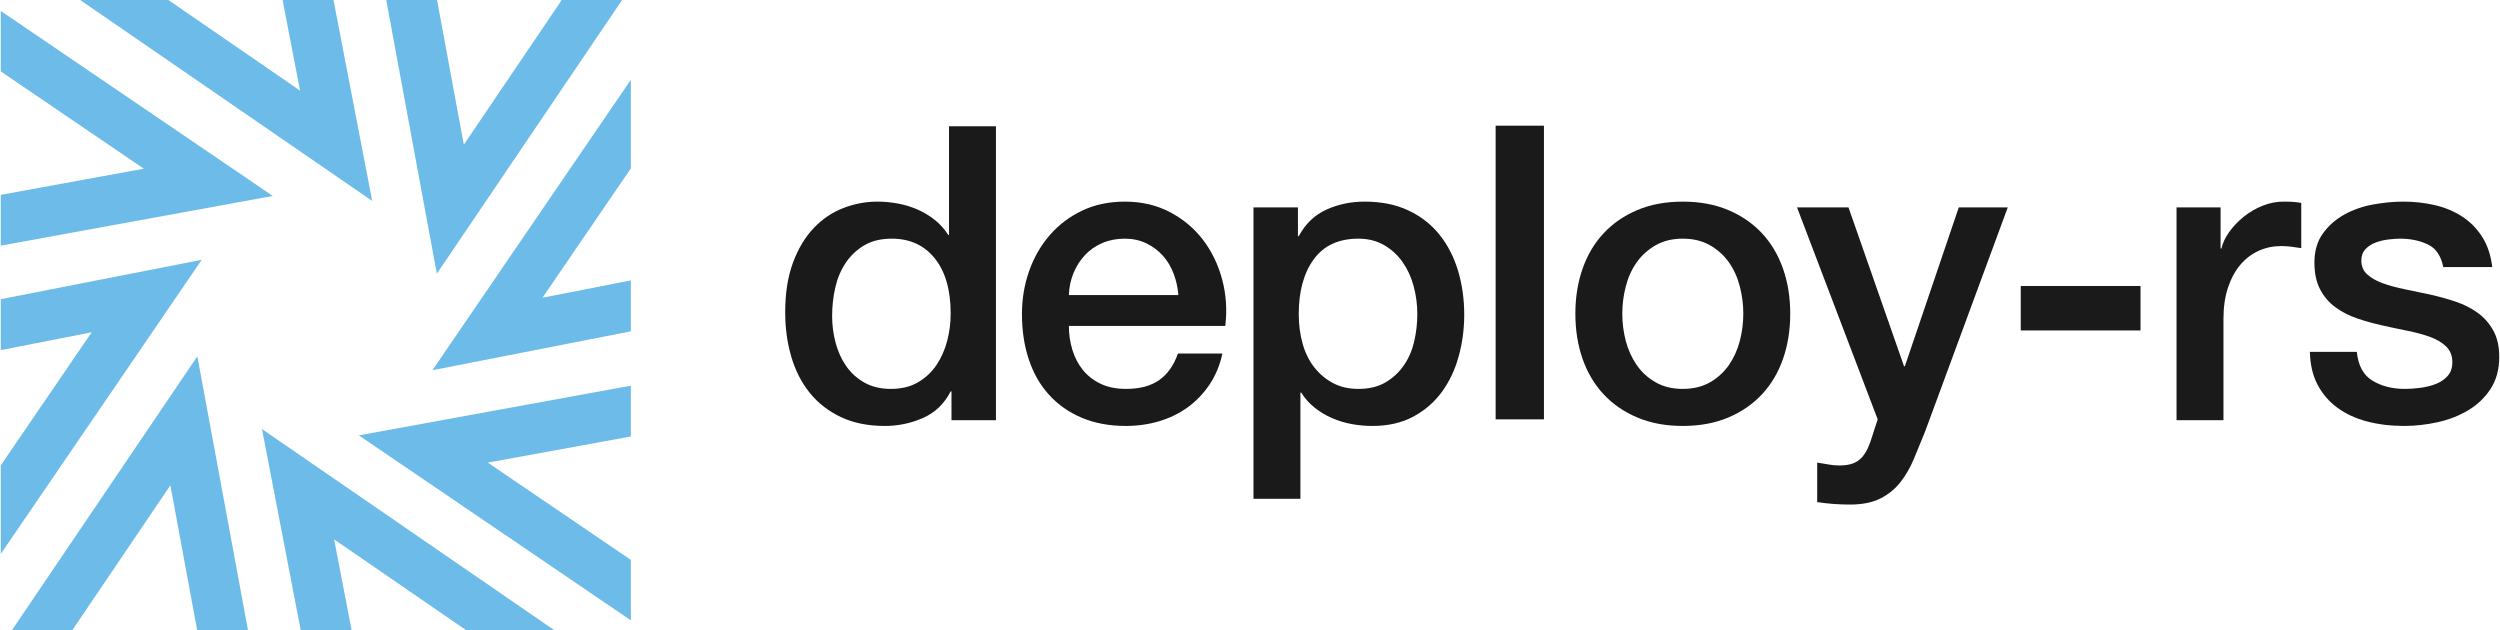
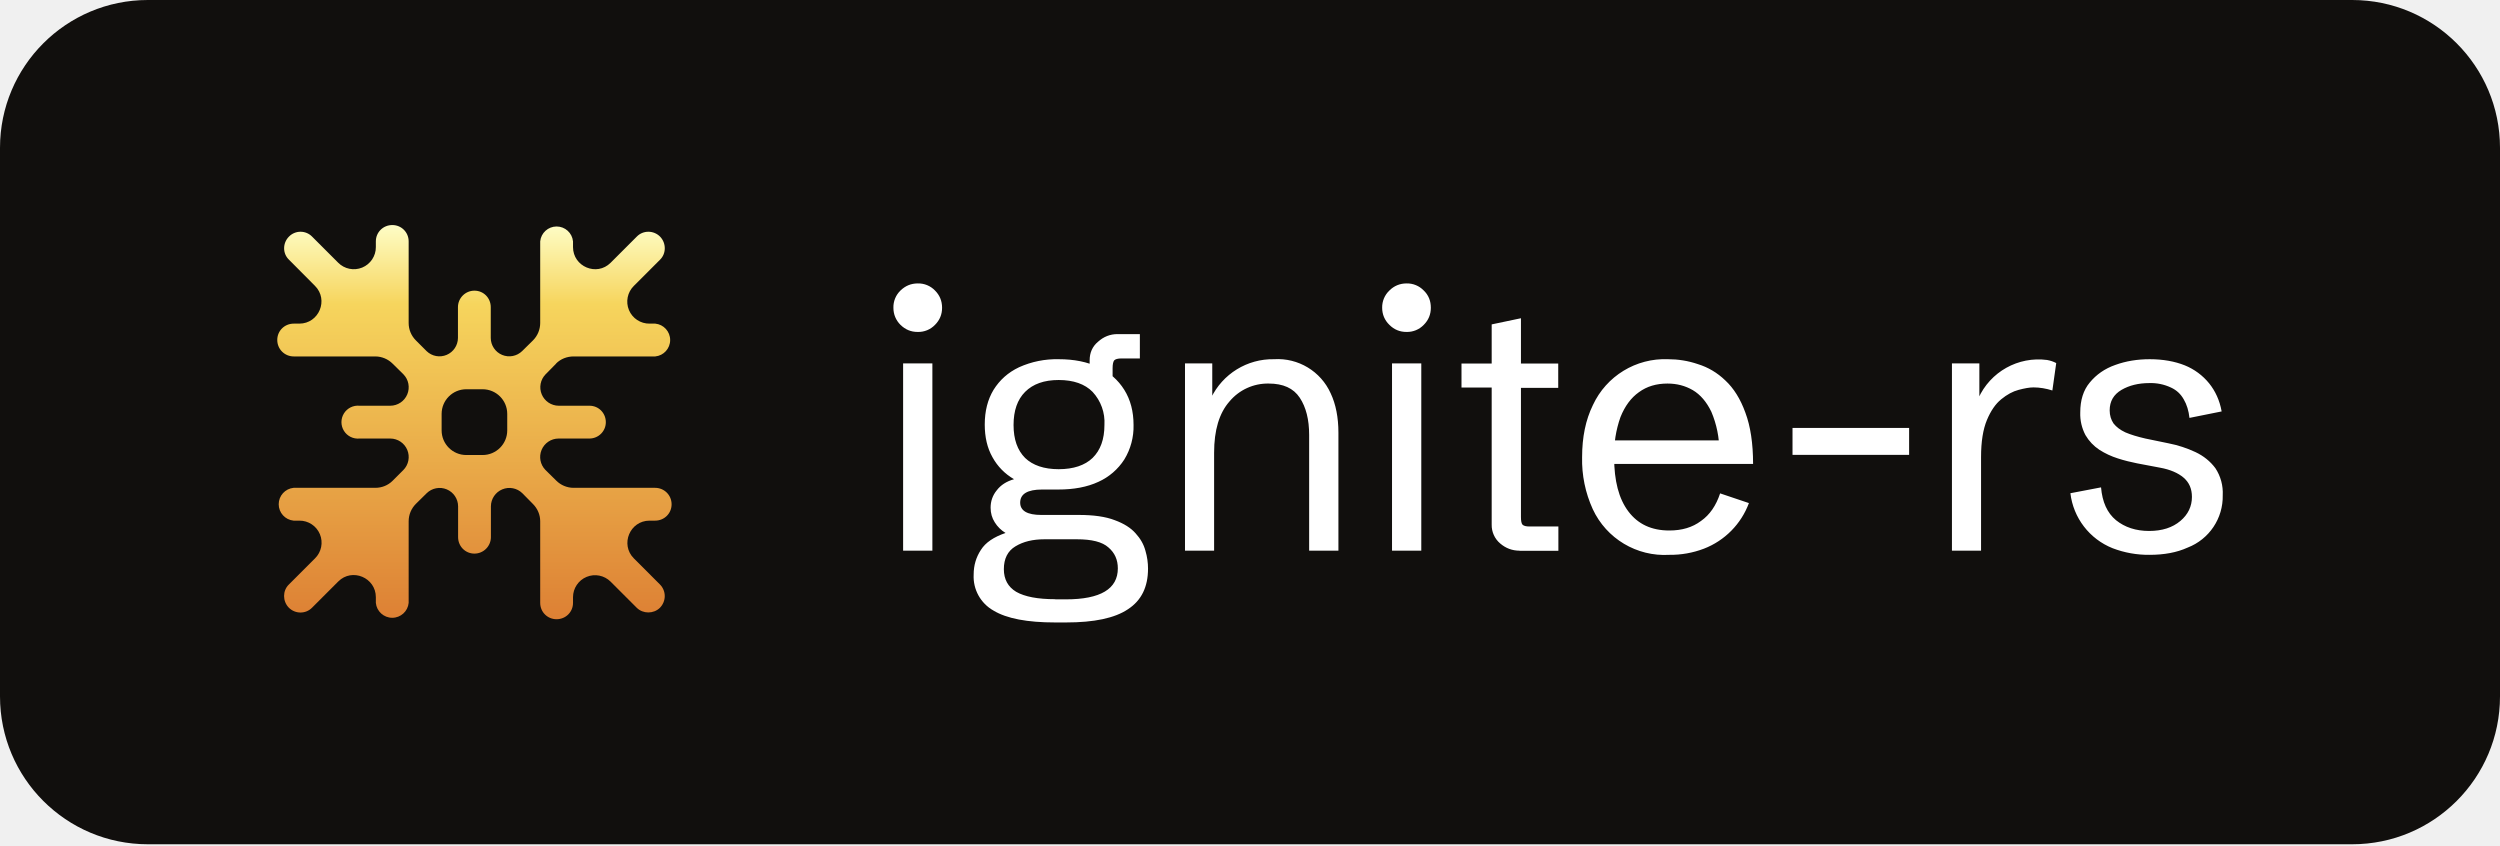
- <svg xmlns="http://www.w3.org/2000/svg" version="1.1" id="Layer_1" x="0px" y="0px" viewBox="0 0 1627 410" style="enable-background:new 0 0 1627 410;" xml:space="preserve">
-   <style type="text/css">
- 	.st0{fill:#FFFFFF;}
- 	.st1{fill:#1A1A1A;}
- 	.st2{fill:#6CBBE8;}
- </style>
-   <rect class="st0" width="1627" height="410" />
-   <g>
-     <g>
-       <polygon class="st2" points="217.034,-0.032 183.91,-0.032 195.276,58.977 109.502,-0.032 52.115,-0.032 242.225,130.757   " />
-       <polygon class="st2" points="404.89,-0.032 365.612,-0.032 301.846,94.167 284.429,-0.032 251.351,-0.032 284.292,178.122   " />
-       <polygon class="st2" points="410.564,215.626 410.564,182.482 353.058,193.75 410.564,109.581 410.564,51.925 281.43,240.931       " />
-       <polygon class="st2" points="317.454,301.068 410.564,284.057 410.564,250.991 233.536,283.335 410.564,403.721 410.564,364.385       " />
-       <polygon class="st2" points="0.5,7.133 0.5,46.469 93.609,109.786 0.5,126.798 0.5,159.863 177.528,127.52   " />
-       <polygon class="st2" points="195.692,410.032 228.816,410.032 217.451,351.024 303.221,410.032 360.608,410.032 170.501,279.244       " />
-       <polygon class="st2" points="7.837,410.032 47.115,410.032 110.88,315.835 128.297,410.032 161.375,410.032 128.434,231.878   " />
-       <polygon class="st2" points="0.5,194.701 0.5,227.845 59.668,216.251 0.5,302.851 0.5,360.507 131.297,169.07   " />
-     </g>
-     <g>
-       <path class="st1" d="M648.16,273.456H619.23v-18.751h-0.536c-4.11,8.036-10.091,13.795-17.947,17.278    c-7.86,3.483-16.165,5.224-24.913,5.224c-10.895,0-20.405-1.921-28.529-5.76c-8.128-3.838-14.867-9.062-20.225-15.67    c-5.357-6.605-9.376-14.419-12.054-23.439c-2.678-9.016-4.018-18.705-4.018-29.065c0-12.499,1.695-23.306,5.09-32.414    c3.39-9.108,7.902-16.608,13.528-22.501c5.626-5.893,12.054-10.222,19.287-12.992c7.233-2.767,14.599-4.153,22.1-4.153    c4.286,0,8.66,0.402,13.126,1.206c4.462,0.804,8.748,2.101,12.858,3.884c4.106,1.787,7.902,4.065,11.385,6.831    c3.482,2.771,6.383,6.027,8.706,9.777h0.536V82.193h30.538V273.456z M541.546,205.683c0,5.893,0.758,11.699,2.277,17.412    c1.515,5.718,3.838,10.808,6.965,15.269c3.122,4.467,7.099,8.037,11.92,10.715c4.822,2.678,10.535,4.018,17.144,4.018    c6.784,0,12.632-1.427,17.546-4.286c4.91-2.854,8.928-6.605,12.054-11.251c3.122-4.641,5.446-9.865,6.965-15.67    c1.515-5.802,2.277-11.741,2.277-17.814c0-15.356-3.44-27.323-10.313-35.895c-6.877-8.572-16.207-12.859-27.993-12.859    c-7.145,0-13.172,1.474-18.081,4.421c-4.914,2.946-8.932,6.788-12.054,11.518c-3.127,4.734-5.358,10.091-6.697,16.073    C542.216,193.319,541.546,199.434,541.546,205.683z" />
-       <path class="st1" d="M695.623,212.112c0,5.358,0.758,10.539,2.277,15.536c1.515,5.003,3.792,9.377,6.831,13.127    c3.034,3.75,6.872,6.743,11.518,8.974c4.642,2.235,10.179,3.348,16.608,3.348c8.928,0,16.115-1.917,21.564-5.759    c5.446-3.838,9.51-9.597,12.188-17.278h28.931c-1.607,7.5-4.378,14.197-8.304,20.091c-3.93,5.893-8.665,10.849-14.198,14.867    c-5.537,4.018-11.744,7.057-18.617,9.108c-6.877,2.051-14.063,3.08-21.564,3.08c-10.895,0-20.539-1.787-28.931-5.358    c-8.396-3.57-15.495-8.572-21.296-15.001c-5.805-6.428-10.179-14.105-13.126-23.037c-2.946-8.928-4.42-18.751-4.42-29.466    c0-9.819,1.561-19.153,4.688-27.993c3.122-8.84,7.589-16.608,13.394-23.305c5.801-6.697,12.812-12.008,21.028-15.939    c8.212-3.926,17.5-5.893,27.859-5.893c10.891,0,20.668,2.277,29.332,6.831c8.66,4.554,15.847,10.581,21.564,18.081    c5.714,7.501,9.866,16.119,12.456,25.85c2.587,9.735,3.256,19.781,2.009,30.136H695.623z M766.878,192.021    c-0.36-4.822-1.386-9.464-3.081-13.929c-1.699-4.462-4.018-8.346-6.965-11.653c-2.947-3.302-6.521-5.981-10.715-8.036    c-4.198-2.051-8.886-3.081-14.064-3.081c-5.357,0-10.225,0.938-14.599,2.813c-4.378,1.875-8.128,4.466-11.251,7.768    c-3.127,3.307-5.626,7.191-7.501,11.653c-1.875,4.466-2.905,9.288-3.081,14.465H766.878z" />
-       <path class="st1" d="M815.769,134.964h28.931v18.751h0.536c4.286-8.037,10.267-13.795,17.947-17.279    c7.677-3.482,15.981-5.224,24.913-5.224c10.891,0,20.4,1.921,28.529,5.76c8.124,3.843,14.867,9.108,20.225,15.805    c5.358,6.697,9.376,14.511,12.054,23.439c2.679,8.932,4.018,18.483,4.018,28.663c0,9.288-1.205,18.308-3.616,27.056    c-2.411,8.752-6.073,16.474-10.983,23.171c-4.914,6.696-11.117,12.054-18.617,16.072c-7.501,4.019-16.34,6.027-26.52,6.027    c-4.466,0-8.932-0.402-13.394-1.206c-4.466-0.803-8.752-2.1-12.858-3.884c-4.11-1.783-7.902-4.06-11.385-6.83    c-3.483-2.767-6.387-6.027-8.706-9.777h-0.536v69.111h-30.538V134.964z M922.383,204.343c0-6.249-0.804-12.322-2.411-18.215    c-1.608-5.893-4.018-11.117-7.233-15.671c-3.215-4.554-7.233-8.212-12.054-10.982c-4.822-2.767-10.359-4.153-16.608-4.153    c-12.858,0-22.548,4.467-29.065,13.395c-6.521,8.932-9.778,20.807-9.778,35.627c0,6.965,0.846,13.44,2.545,19.421    c1.695,5.985,4.24,11.117,7.635,15.403c3.39,4.286,7.454,7.681,12.188,10.179c4.729,2.503,10.221,3.75,16.474,3.75    c6.965,0,12.858-1.427,17.679-4.286c4.822-2.854,8.794-6.563,11.92-11.117c3.122-4.554,5.358-9.731,6.697-15.536    C921.713,216.356,922.383,210.417,922.383,204.343z" />
-       <path class="st1" d="M1095.167,277.206c-11.075,0-20.941-1.833-29.6-5.492c-8.664-3.658-15.984-8.706-21.966-15.135    c-5.985-6.428-10.539-14.105-13.661-23.037c-3.127-8.928-4.688-18.751-4.688-29.466c0-10.534,1.561-20.266,4.688-29.198    c3.122-8.928,7.676-16.608,13.661-23.037c5.981-6.428,13.302-11.472,21.966-15.135c8.66-3.658,18.525-5.492,29.6-5.492    c11.071,0,20.936,1.833,29.6,5.492c8.66,3.663,15.981,8.707,21.966,15.135c5.981,6.429,10.535,14.109,13.661,23.037    c3.122,8.932,4.688,18.664,4.688,29.198c0,10.715-1.565,20.539-4.688,29.466c-3.127,8.932-7.68,16.609-13.661,23.037    c-5.985,6.429-13.306,11.477-21.966,15.135C1116.103,275.372,1106.238,277.206,1095.167,277.206z M1095.167,253.097    c6.785,0,12.678-1.427,17.68-4.286c4.997-2.854,9.108-6.605,12.322-11.251c3.214-4.641,5.579-9.865,7.099-15.67    c1.515-5.802,2.277-11.741,2.277-17.814c0-5.893-0.762-11.786-2.277-17.679c-1.52-5.893-3.885-11.117-7.099-15.671    c-3.215-4.554-7.325-8.258-12.322-11.116c-5.002-2.855-10.895-4.287-17.68-4.287c-6.789,0-12.682,1.431-17.68,4.287    c-5.002,2.858-9.108,6.562-12.322,11.116c-3.214,4.554-5.583,9.777-7.099,15.671c-1.519,5.893-2.277,11.787-2.277,17.679    c0,6.073,0.758,12.013,2.277,17.814c1.515,5.805,3.885,11.029,7.099,15.67c3.215,4.647,7.321,8.397,12.322,11.251    C1082.485,251.67,1088.378,253.097,1095.167,253.097z" />
-       <path class="st1" d="M1169.503,134.964h33.484l36.163,103.399h0.536l35.091-103.399h31.877l-53.843,145.991    c-2.503,6.249-4.956,12.231-7.367,17.948c-2.411,5.713-5.358,10.756-8.84,15.135c-3.483,4.374-7.814,7.856-12.992,10.446    c-5.182,2.587-11.786,3.885-19.823,3.885c-7.145,0-14.197-0.536-21.162-1.608v-25.716c2.499,0.356,4.91,0.758,7.233,1.206    c2.319,0.444,4.73,0.67,7.233,0.67c3.57,0,6.517-0.448,8.84-1.34c2.319-0.896,4.24-2.189,5.759-3.884    c1.515-1.699,2.813-3.709,3.884-6.027c1.071-2.322,2.051-5.002,2.946-8.036l3.483-10.715L1169.503,134.964z" />
-       <path class="st1" d="M1315.096,186.128h77.952v28.931h-77.952V186.128z" />
-       <path class="st1" d="M1416.488,134.964h28.663v26.787h0.536c0.892-3.75,2.633-7.408,5.224-10.983    c2.587-3.57,5.713-6.83,9.376-9.777c3.658-2.946,7.723-5.311,12.188-7.098c4.462-1.783,9.016-2.679,13.661-2.679    c3.571,0,6.027,0.093,7.367,0.268c1.34,0.181,2.721,0.361,4.152,0.536v29.466c-2.143-0.356-4.332-0.67-6.563-0.938    c-2.235-0.268-4.42-0.402-6.563-0.402c-5.182,0-10.045,1.03-14.599,3.081c-4.554,2.055-8.53,5.09-11.92,9.108    c-3.395,4.018-6.073,8.974-8.036,14.867c-1.967,5.893-2.946,12.683-2.946,20.359v65.897h-30.538V134.964z" />
-       <path class="st1" d="M1533.815,228.988c0.891,8.932,4.286,15.181,10.179,18.751c5.893,3.575,12.946,5.358,21.162,5.358    c2.854,0,6.115-0.222,9.777-0.67c3.658-0.443,7.099-1.293,10.313-2.544c3.215-1.248,5.848-3.08,7.902-5.492    c2.051-2.41,2.989-5.58,2.813-9.51c-0.18-3.926-1.607-7.14-4.286-9.644c-2.679-2.498-6.119-4.508-10.313-6.027    c-4.198-1.515-8.974-2.812-14.331-3.884c-5.358-1.072-10.807-2.231-16.34-3.482c-5.717-1.248-11.209-2.766-16.474-4.554    c-5.27-1.784-10.004-4.194-14.197-7.233c-4.198-3.034-7.547-6.918-10.045-11.652c-2.503-4.73-3.75-10.581-3.75-17.546    c0-7.5,1.829-13.795,5.492-18.885c3.658-5.09,8.304-9.196,13.929-12.322c5.625-3.122,11.875-5.312,18.751-6.563    c6.873-1.247,13.436-1.876,19.689-1.876c7.141,0,13.972,0.763,20.493,2.277c6.517,1.52,12.41,3.976,17.679,7.366    c5.266,3.395,9.644,7.815,13.126,13.261c3.483,5.449,5.667,12.013,6.563,19.689h-31.877c-1.431-7.321-4.78-12.23-10.045-14.733    c-5.27-2.499-11.297-3.751-18.082-3.751c-2.143,0-4.688,0.181-7.635,0.536c-2.946,0.361-5.717,1.03-8.304,2.009    c-2.591,0.984-4.78,2.41-6.563,4.286c-1.787,1.875-2.678,4.332-2.678,7.367c0,3.75,1.293,6.788,3.884,9.108    c2.587,2.322,5.981,4.244,10.179,5.759c4.194,1.52,8.974,2.813,14.331,3.885c5.358,1.071,10.891,2.235,16.608,3.482    c5.533,1.252,10.983,2.771,16.34,4.554c5.358,1.787,10.133,4.198,14.331,7.232c4.194,3.039,7.589,6.877,10.179,11.519    c2.587,4.646,3.884,10.359,3.884,17.145c0,8.216-1.875,15.181-5.625,20.894c-3.75,5.717-8.618,10.359-14.599,13.929    c-5.985,3.575-12.636,6.161-19.957,7.769c-7.325,1.607-14.558,2.41-21.698,2.41c-8.752,0-16.834-0.984-24.243-2.946    c-7.412-1.964-13.842-4.956-19.287-8.974c-5.449-4.018-9.736-9.016-12.858-15.001c-3.127-5.982-4.78-13.08-4.956-21.296H1533.815z    " />
-     </g>
-     <rect x="973.366" y="81.793" class="st1" width="31.433" height="191.116" />
-   </g>
+ <svg xmlns="http://www.w3.org/2000/svg" width="1623" height="549" fill="none">
+   <rect width="1623" height="548.1" fill="#110F0D" rx="96" style="fill:#110f0d;fill:color(display-p3 .067 .059 .051);fill-opacity:1" />
+   <path fill="url(#a)" d="M361 236c3-3 7.1-4.6 11.4-4.6h53a10.7 10.7 0 0 0 0-21.3h-3.7a14.3 14.3 0 0 1-10.2-24.5l17-17c4.1-4 4.1-10.8 0-15-4.2-4.2-11-4.2-15.1 0l-17 17c-9 9-24.4 2.5-24.4-10.2v-3.7a10.7 10.7 0 0 0-21.3 0v53A16 16 0 0 1 346 221l-7 6.9a12 12 0 0 1-20.4-8.5v-20c0-6-4.7-10.7-10.6-10.7-5.9 0-10.7 4.8-10.7 10.7v20A12 12 0 0 1 277 228L270 221c-3-3-4.7-7-4.7-11.3v-53c0-5.9-4.7-10.6-10.6-10.6-6 0-10.7 4.7-10.7 10.6v3.7a14.3 14.3 0 0 1-24.5 10.1l-16.9-16.9c-4.1-4.2-10.9-4.2-15 0-4.2 4.2-4.2 11 0 15l16.9 17c9 9 2.6 24.5-10.2 24.5h-3.6c-6 0-10.7 4.7-10.7 10.6 0 6 4.8 10.7 10.7 10.7h53a16 16 0 0 1 11.2 4.7l7 6.9a12 12 0 0 1-8.5 20.4h-20a10.7 10.7 0 1 0 0 21.3h20a12 12 0 0 1 8.5 20.4l-7 7c-3 3-7 4.6-11.3 4.6h-53a10.7 10.7 0 0 0 0 21.3h3.7a14.3 14.3 0 0 1 10.2 24.5l-17 17c-4.1 4-4.1 10.8 0 15 4.2 4.2 11 4.2 15.1 0l17-17c9-9 24.4-2.5 24.4 10.2v3.7a10.7 10.7 0 0 0 21.3 0v-53a16 16 0 0 1 4.7-11.3l7-6.9a12 12 0 0 1 20.4 8.5v20c0 6 4.7 10.7 10.6 10.7 5.9 0 10.7-4.8 10.7-10.7v-20a12 12 0 0 1 20.4-8.5l6.9 7c3 3 4.7 7 4.7 11.2v53c0 5.9 4.7 10.6 10.6 10.6 6 0 10.7-4.7 10.7-10.6v-3.7a14.3 14.3 0 0 1 24.4-10.1l17 17c4.1 4 10.9 4 15 0 4.2-4.3 4.2-11 0-15.2l-16.9-16.9c-9-9-2.6-24.5 10.2-24.5h3.6c6 0 10.7-4.7 10.7-10.6 0-6-4.8-10.7-10.7-10.7h-53a16 16 0 0 1-11.2-4.7l-7-6.9a12 12 0 0 1 8.5-20.4h20c6 0 10.7-4.8 10.7-10.6 0-6-4.7-10.7-10.6-10.7h-20a12 12 0 0 1-8.5-20.4l6.9-7Zm-31.7 43.4a16 16 0 0 1-16 16h-10.6a16 16 0 0 1-16-16v-10.7a16 16 0 0 1 16-16h10.6a16 16 0 0 1 16 16v10.7Z" />
+   <path fill="#fff" d="M586.3 357.5V235.9h19v121.6h-19Zm9.5-142c-4.4 0-8-1.5-11.2-4.6-3-3-4.6-6.8-4.6-11.1a15 15 0 0 1 4.6-11.2c3.1-3 6.8-4.6 11.2-4.6a15 15 0 0 1 11.2 4.6c3 3 4.6 6.7 4.6 11.2 0 4.3-1.5 8-4.6 11.1a15 15 0 0 1-11.2 4.6ZM685 404.1c-18 0-31.4-2.5-40-7.7a25.3 25.3 0 0 1-12.9-23.4c0-6 1.6-11.3 4.7-16 3-4.8 8.4-8.4 16-11a21 21 0 0 1-7-6.9c-1.8-2.8-2.7-6-2.7-9.5 0-4.2 1.3-8 4-11.3 2.6-3.4 6.3-5.8 11.2-7.2-6-3.5-10.7-8.3-14-14.3-3.4-6-5-13.1-5-21.2 0-8.7 1.9-16.2 5.7-22.5 4-6.4 9.4-11.3 16.6-14.7a59.2 59.2 0 0 1 25.7-5.2c10 0 18.5 1.7 25.8 5.2a38.4 38.4 0 0 1 16.8 14.7c4 6.4 6 14 6 22.8a41 41 0 0 1-6 22.4 39 39 0 0 1-16.8 14.5c-7.3 3.4-16 5-26.1 5h-10.5c-9.5 0-14.2 2.9-14.2 8.5 0 5.3 4.6 8 13.7 8h24.4c9.6 0 17.4 1.1 23.3 3.4 6 2.2 10.4 5 13.5 8.5 3.2 3.5 5.3 7.2 6.4 11.3 1.2 4 1.7 8 1.7 11.6 0 12-4.3 20.7-13 26.4-8.6 5.8-22 8.6-40.2 8.6h-7Zm0-15h7c22.5 0 33.7-6.8 33.7-20.1 0-5.6-2-10.1-6.1-13.6-4-3.6-10.8-5.3-20.5-5.3h-21c-7.6 0-13.8 1.5-18.9 4.6-5 3-7.5 8-7.5 14.8 0 6.6 2.7 11.5 8 14.7 5.6 3.2 14 4.8 25.4 4.8Zm2.3-84.5c9.6 0 17-2.5 22-7.3 5.1-5 7.7-12.1 7.7-21.4a29 29 0 0 0-7.7-21.5c-5-5.1-12.4-7.7-22-7.7-9.5 0-16.7 2.6-21.8 7.7-5 5-7.5 12.2-7.5 21.5s2.5 16.4 7.5 21.4c5 4.8 12.3 7.3 21.8 7.3Zm20.1-58.7v-12c0-4.9 1.8-9 5.4-12 3.6-3.3 7.9-5 12.7-5H740v15.8h-12c-2.4 0-4 .5-4.7 1.3-.6.8-1 2.5-1 5v7h-15ZM769.3 357.5V235.9H787v27.5l-.8-5a44.4 44.4 0 0 1 40.9-25.2 37.7 37.7 0 0 1 36.8 22.2c3.3 7 5 15.6 5 25.5v76.6h-19v-75.1c0-10-2-18-6.1-24.2-4.1-6.2-10.8-9.2-20.2-9.2a32.4 32.4 0 0 0-25.4 11.6c-6.7 7.6-10 18.7-10 33.3v63.6h-19ZM903.7 357.5V235.9h19v121.6h-19Zm9.4-142c-4.3 0-8-1.5-11.1-4.6-3.1-3-4.7-6.8-4.7-11.1a15 15 0 0 1 4.7-11.2c3-3 6.8-4.6 11.1-4.6a15 15 0 0 1 11.2 4.6c3.1 3 4.6 6.7 4.6 11.2 0 4.3-1.5 8-4.6 11.1a15 15 0 0 1-11.2 4.6ZM986.5 357.5c-4.8 0-9-1.6-12.6-4.7a15.6 15.6 0 0 1-5.5-12.2v-89h-19.6V236h19.6v-25.4l19-4v29.4h24.2v15.8h-24.2v83.8c0 2.5.3 4.2 1 5 .8.8 2.3 1.2 4.6 1.2h18.7v15.8h-25.2ZM1083.7 360.2a51.4 51.4 0 0 1-49.7-29.7 77 77 0 0 1-6.9-33.7c0-13 2.3-24.2 7-33.8a51.5 51.5 0 0 1 48.8-29.8c6.4 0 13 1 19.4 3.2 6.5 2 12.5 5.5 17.8 10.6 5.4 5 9.8 12 13 20.9 3.3 8.8 5 19.9 5 33.3h-98.8v-15.3h82.3l-5.4 7a65.3 65.3 0 0 0-5.2-25.6c-3.1-6.4-7.1-11.1-12-14-5-2.9-10.4-4.3-16.5-4.3-7.1 0-13.3 1.8-18.5 5.6-5.2 3.7-9.1 9-12 16.2a72.1 72.1 0 0 0-4.1 26.1c0 15.2 3 26.9 9.3 35.2 6.2 8.2 15 12.3 26.5 12.3 8.2 0 15-2 20.6-6.2 5.7-4 9.8-10 12.4-17.9l18.7 6.3a50.6 50.6 0 0 1-29.2 29.6 61 61 0 0 1-22.5 4ZM1163.7 295.3v-17.5h75.7v17.5h-75.7ZM1267.2 357.5V235.9h17.8v25.8l-.7-3a42.8 42.8 0 0 1 44.7-25c2.1.4 4 1 5.9 2l-2.5 17.8c-4.1-1.3-8.2-2-12.3-2-2.6 0-5.8.6-9.6 1.6s-7.5 3-11.3 6.1c-3.7 3-6.8 7.5-9.3 13.5-2.5 6-3.8 14-3.8 24v60.8h-19ZM1395.5 360.2a65 65 0 0 1-24-4.3 44 44 0 0 1-27.4-35.7l19.9-3.8c.8 9.5 4 16.6 9.7 21.3 5.7 4.6 12.9 7 21.5 7 8.5 0 15.2-2.2 20.3-6.5 5-4.2 7.5-9.5 7.5-15.6 0-5.3-1.8-9.4-5.4-12.5-3.5-3-8.7-5.3-15.4-6.5l-14.8-2.8c-4-.8-8.2-1.8-12.5-3.2a50.5 50.5 0 0 1-12-5.6 28.8 28.8 0 0 1-9-9.5 29.2 29.2 0 0 1-3.4-14.7c0-8 2-14.5 6.2-19.5 4.2-5.1 9.7-9 16.6-11.4 6.9-2.5 14.3-3.7 22.3-3.7 8.7 0 16.3 1.4 22.8 4a39.4 39.4 0 0 1 15.8 11.7c4 5 6.8 11 8.1 18.2l-20.9 4.2c-.5-4.6-1.7-8.6-3.7-12-1.9-3.4-4.6-6-8.3-7.7a30.6 30.6 0 0 0-14.1-2.9c-7 0-13 1.5-18 4.4-5.1 3-7.7 7.4-7.7 13.3 0 3.3.9 6.1 2.5 8.5 1.8 2.3 4.3 4.2 7.7 5.8 3.5 1.5 7.8 2.8 13 4l15 3.1a74.7 74.7 0 0 1 17.5 5.7c5.3 2.5 9.6 6 12.9 10.4a29.1 29.1 0 0 1 4.8 17.6 35.6 35.6 0 0 1-22.8 34c-7 3.2-15.3 4.7-24.7 4.7Z" style="fill:#fff;fill-opacity:1" />
+   <defs>
+     <linearGradient id="a" x1="308" x2="308" y1="146.1" y2="402.1" gradientUnits="userSpaceOnUse">
+       <stop stop-color="#FEFDC6" style="stop-color:#fefdc6;stop-color:color(display-p3 .996 .992 .776);stop-opacity:1" />
+       <stop offset=".2" stop-color="#F6D55D" style="stop-color:#f6d55d;stop-color:color(display-p3 .965 .835 .365);stop-opacity:1" />
+       <stop offset="1" stop-color="#DD8034" style="stop-color:#dd8034;stop-color:color(display-p3 .867 .502 .204);stop-opacity:1" />
+     </linearGradient>
+   </defs>
</svg>
